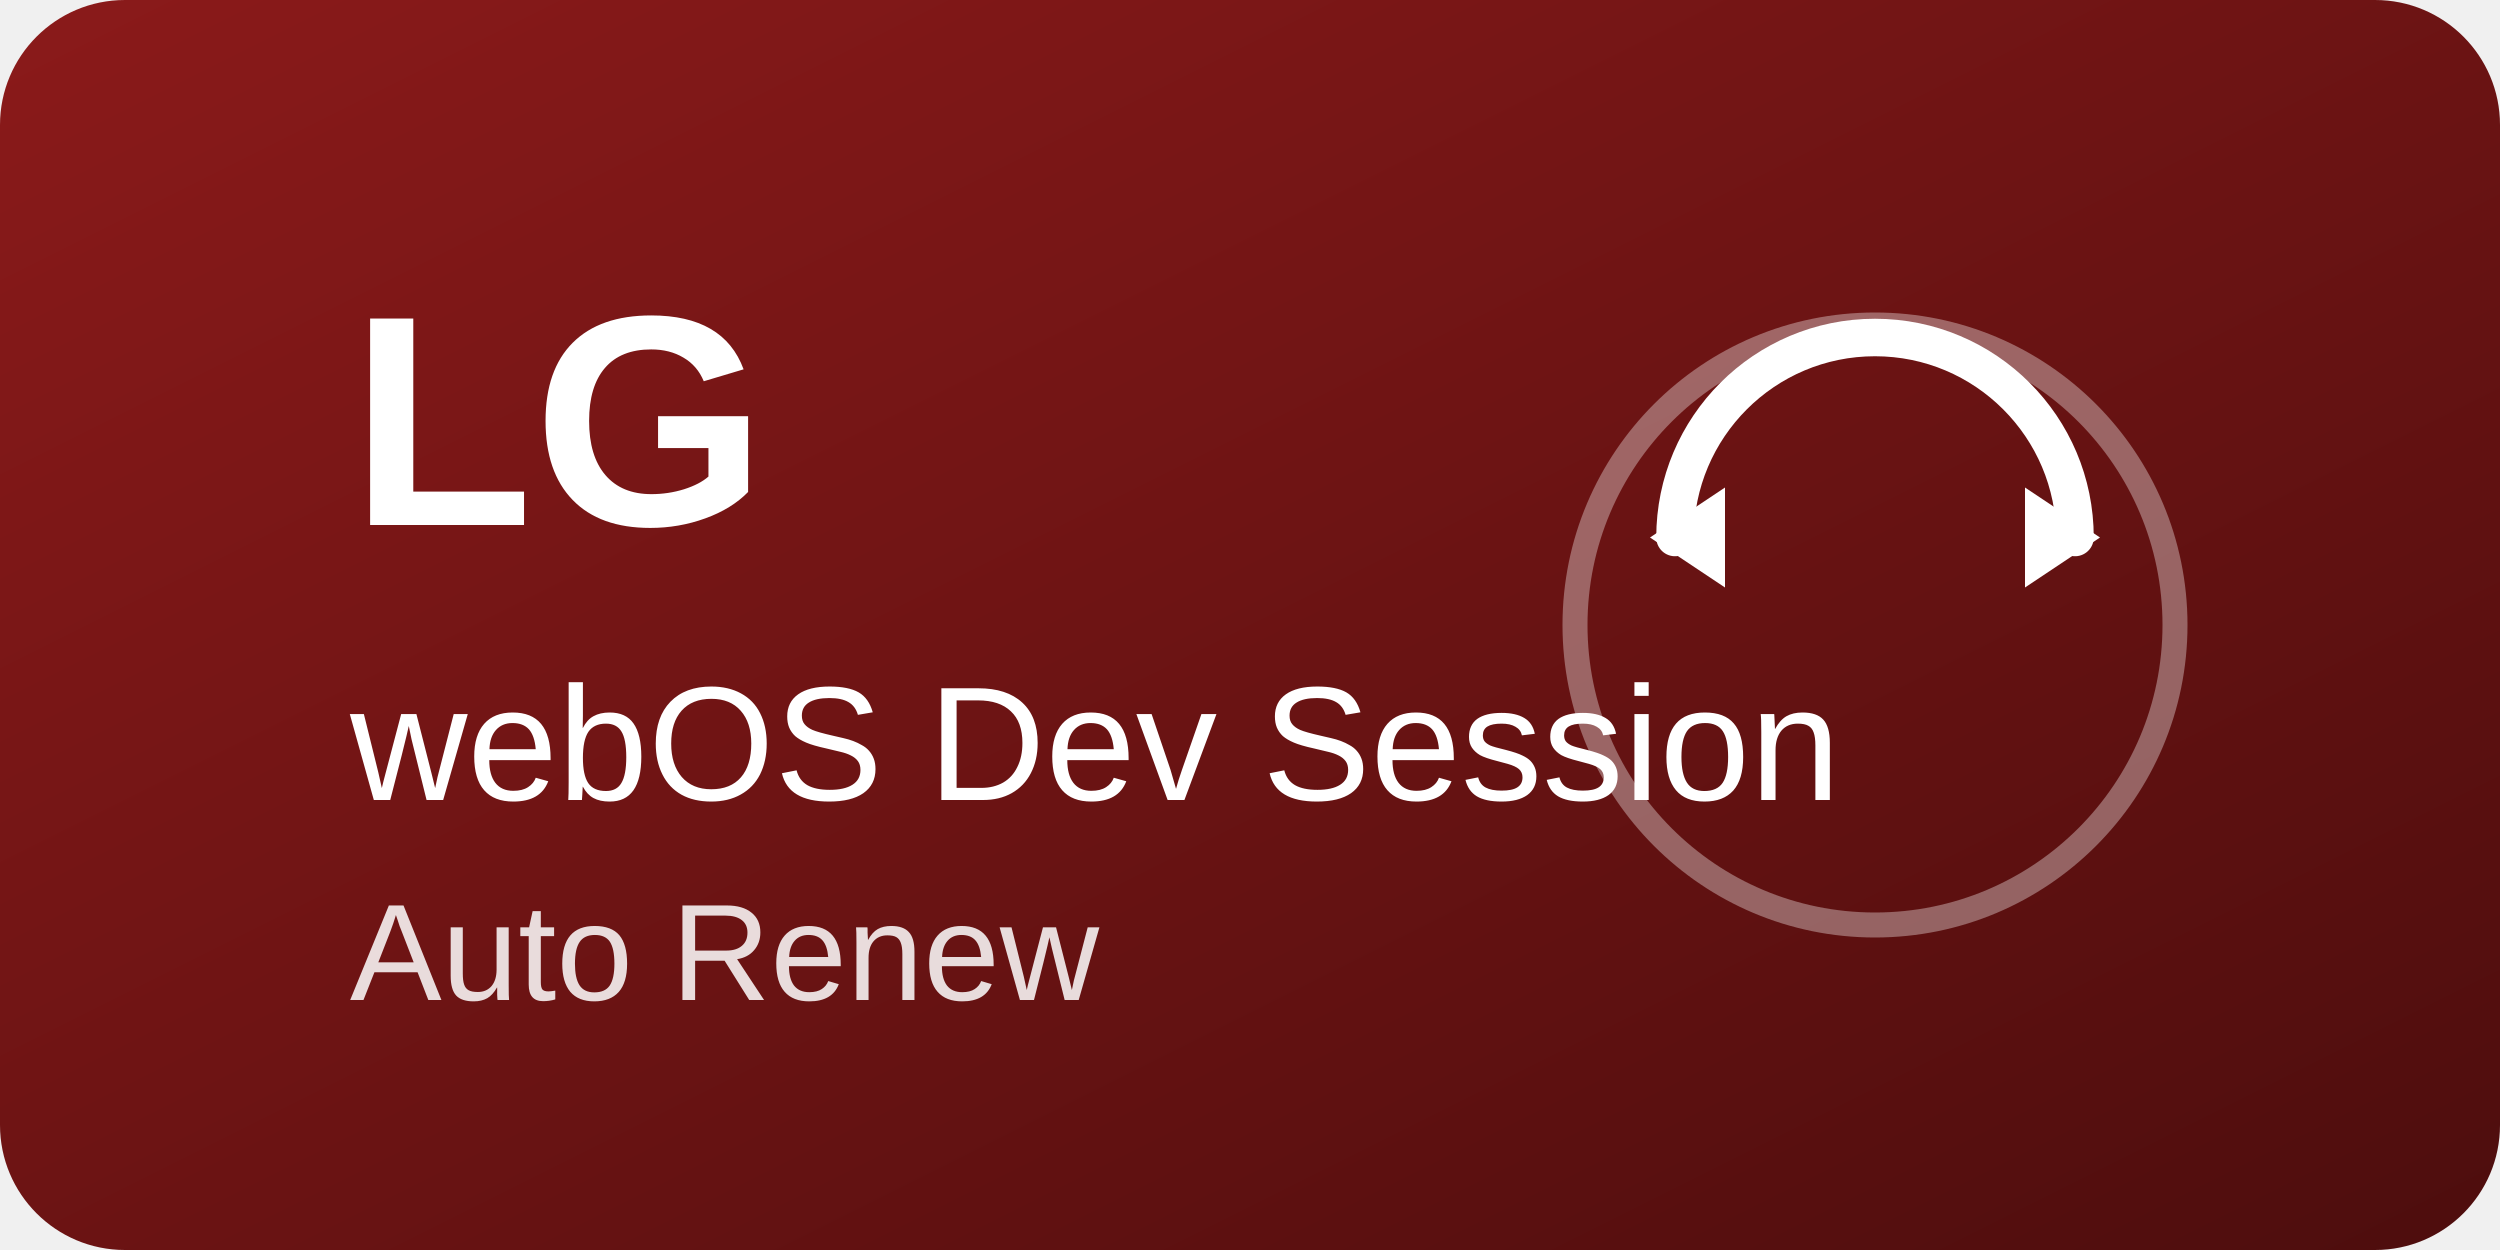
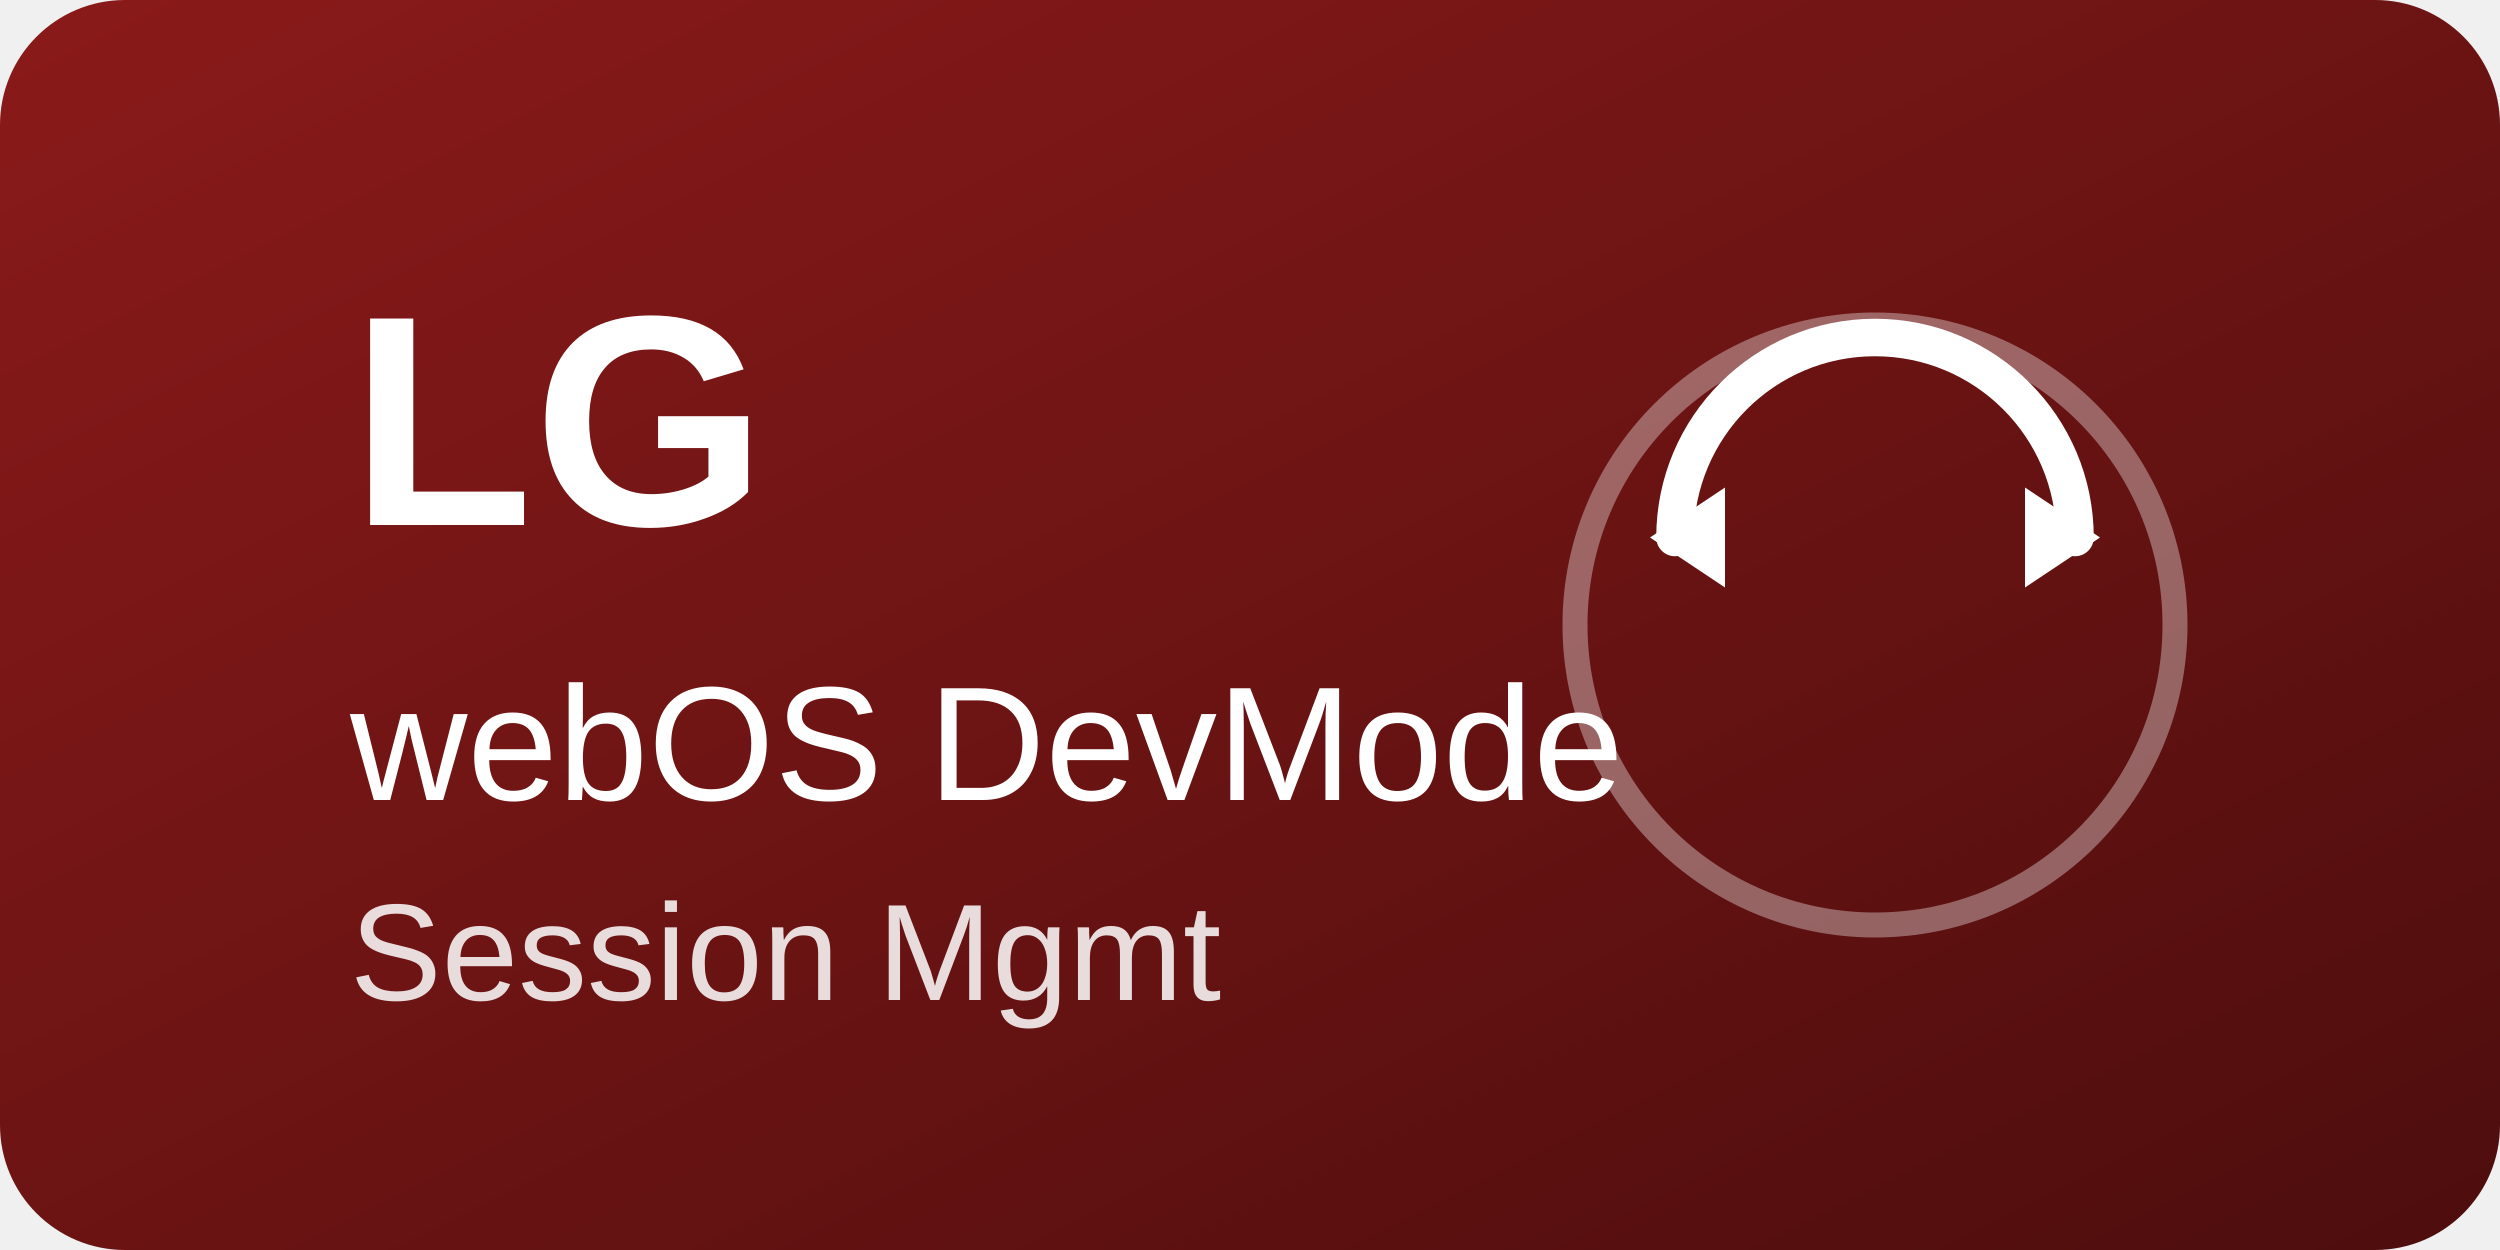
<svg xmlns="http://www.w3.org/2000/svg" viewBox="0 0 200 100" width="200" height="100">
  <defs>
    <linearGradient id="bg" x1="0" y1="0" x2="1" y2="1">
      <stop offset="0" stop-color="#8b1a1a" />
      <stop offset="1" stop-color="#4d0d0d" />
    </linearGradient>
  </defs>
  <rect width="200" height="100" rx="10" fill="url(#bg)" />
  <text x="28" y="42" font-family="Arial, sans-serif" font-size="24" font-weight="bold" fill="#ffffff">LG</text>
-   <text x="28" y="64" font-family="Arial, sans-serif" font-size="13" fill="#ffffff">webOS Dev Session</text>
-   <text x="28" y="80" font-family="Arial, sans-serif" font-size="11" fill="#ffffff" opacity="0.85">Auto Renew</text>
+   <text x="28" y="64" font-family="Arial, sans-serif" font-size="13" fill="#ffffff">webOS DevMode</text>
+   <text x="28" y="80" font-family="Arial, sans-serif" font-size="11" fill="#ffffff" opacity="0.85">Session Mgmt</text>
  <g transform="translate(150 50)" stroke="#ffffff" stroke-linecap="round" fill="none">
    <circle r="24" stroke-width="2" opacity="0.35" />
    <path d="M-16-7 A15 15 0 1 1 16-7" stroke-width="3" />
    <polygon points="12-11 18-7 12-3" fill="#ffffff" stroke="none" />
    <polygon points="-12-3 -18-7 -12-11" fill="#ffffff" stroke="none" />
  </g>
</svg>
